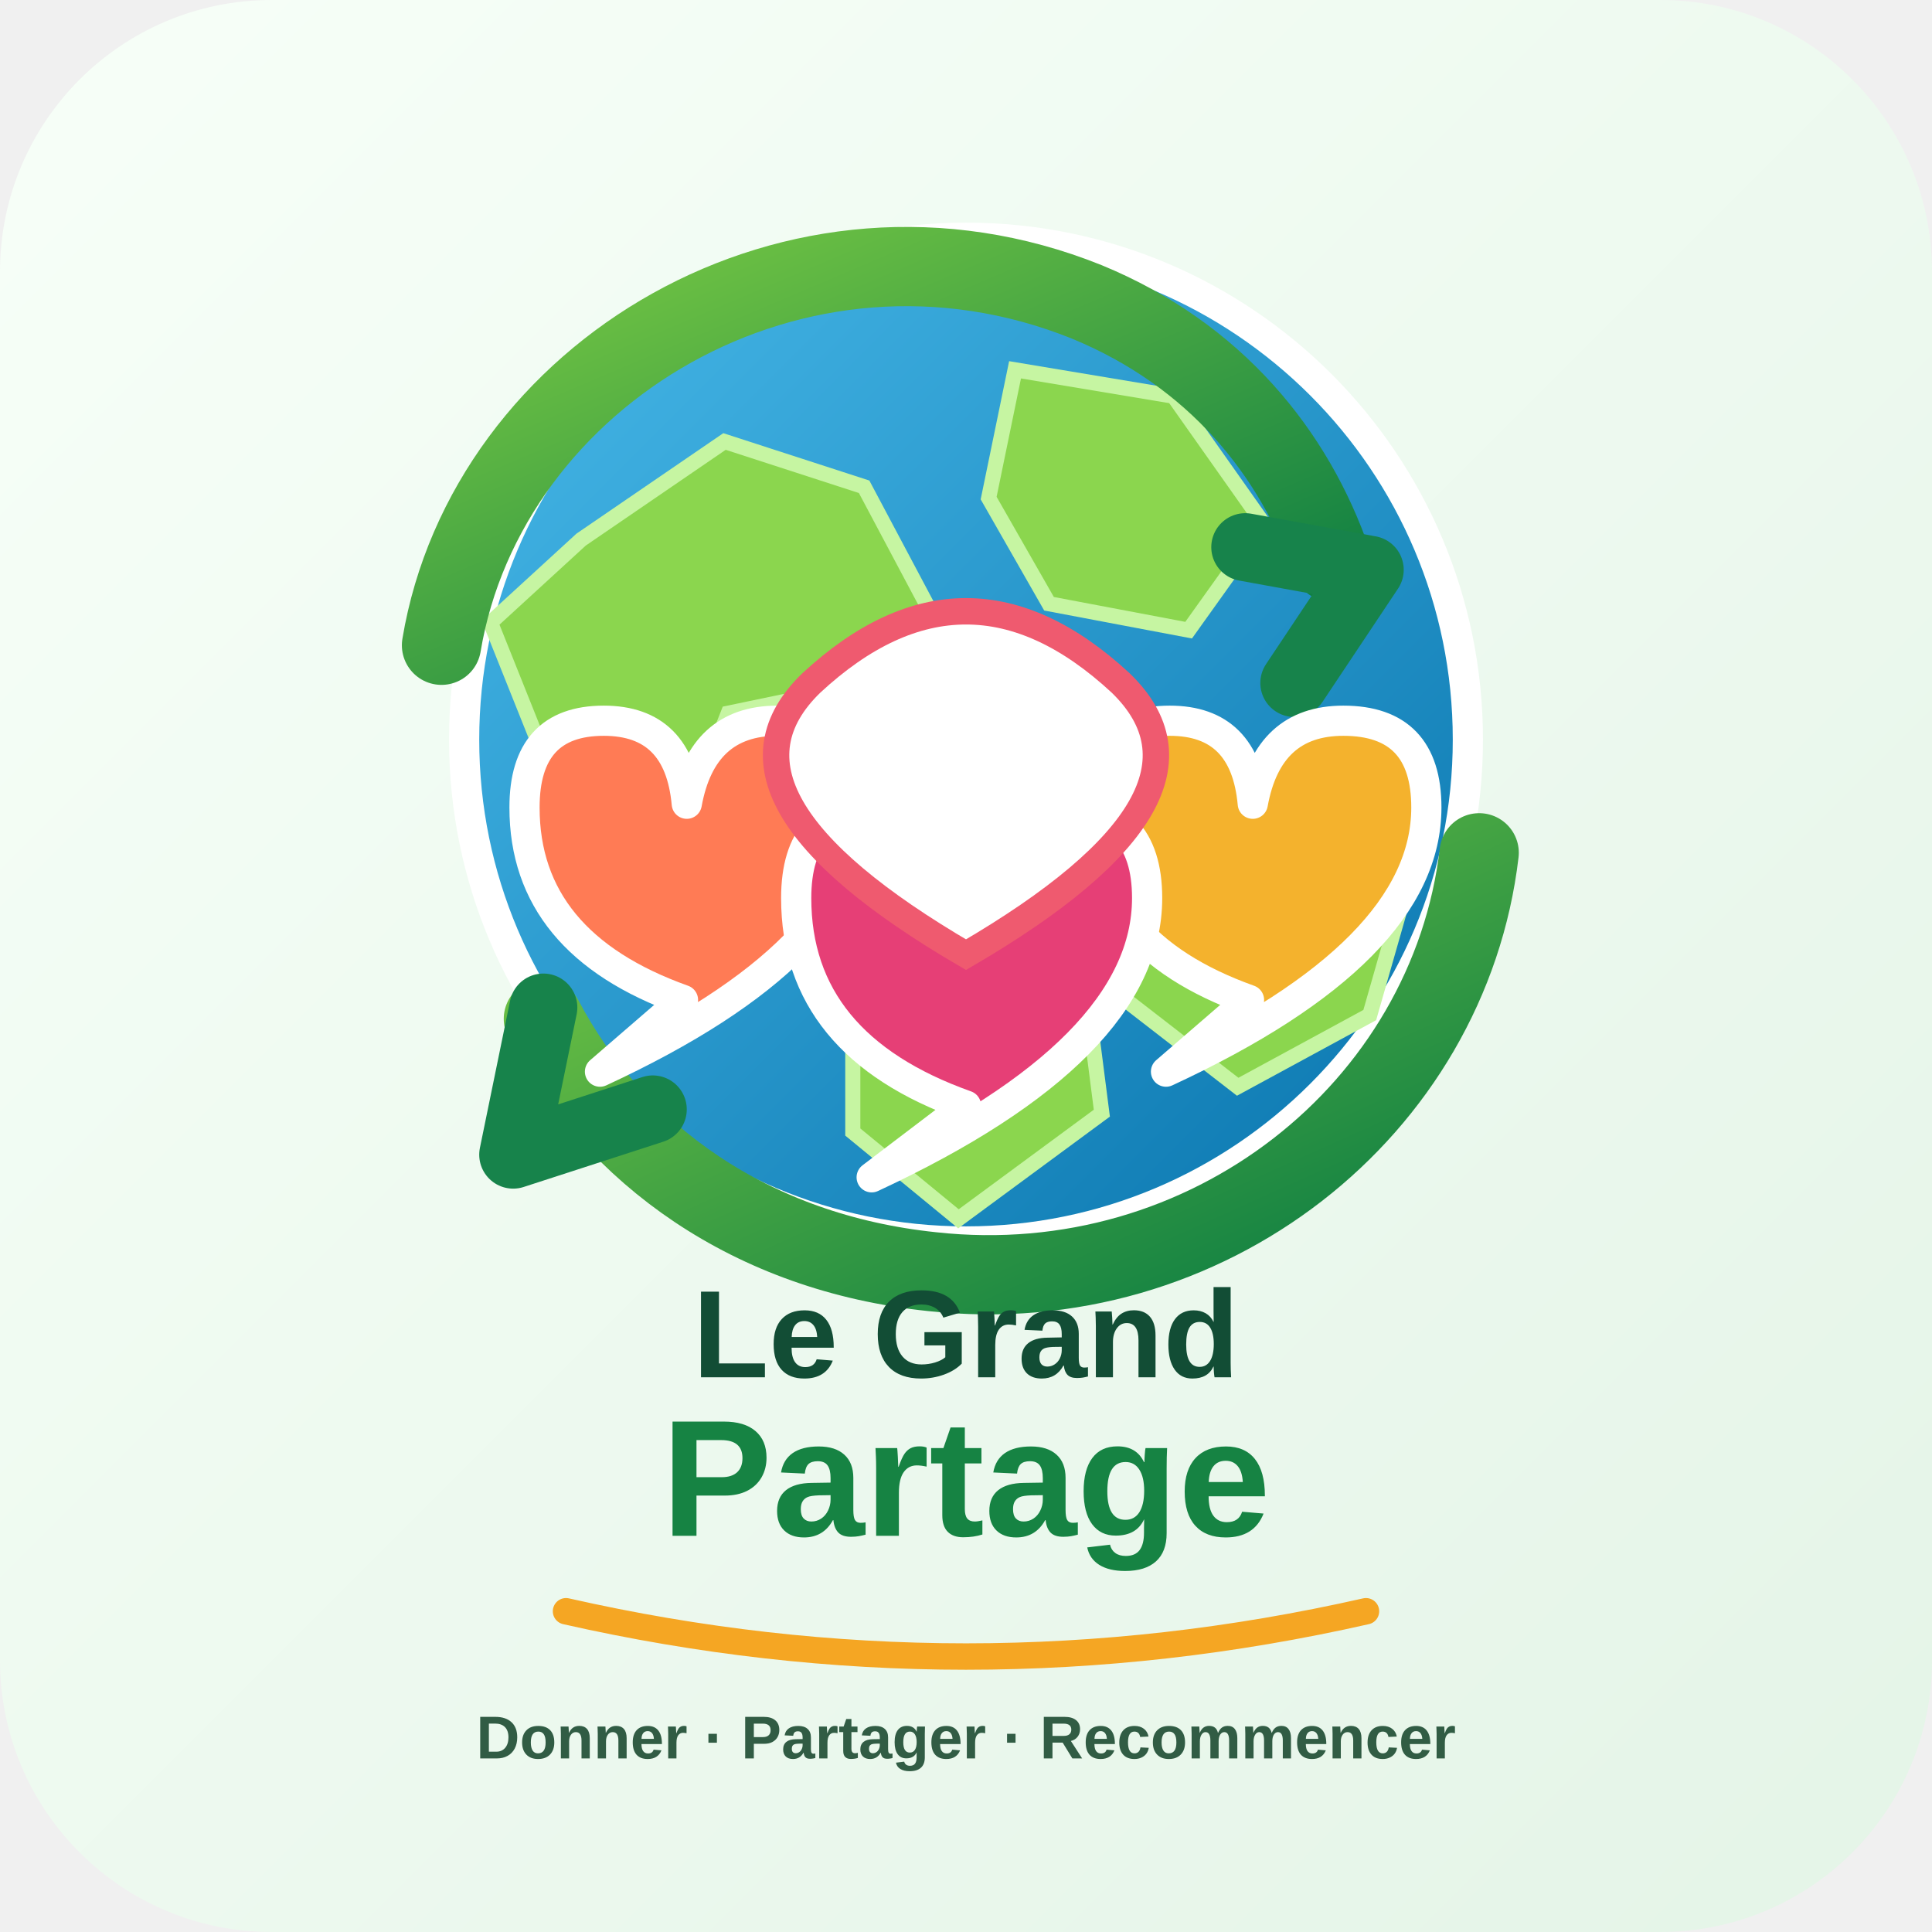
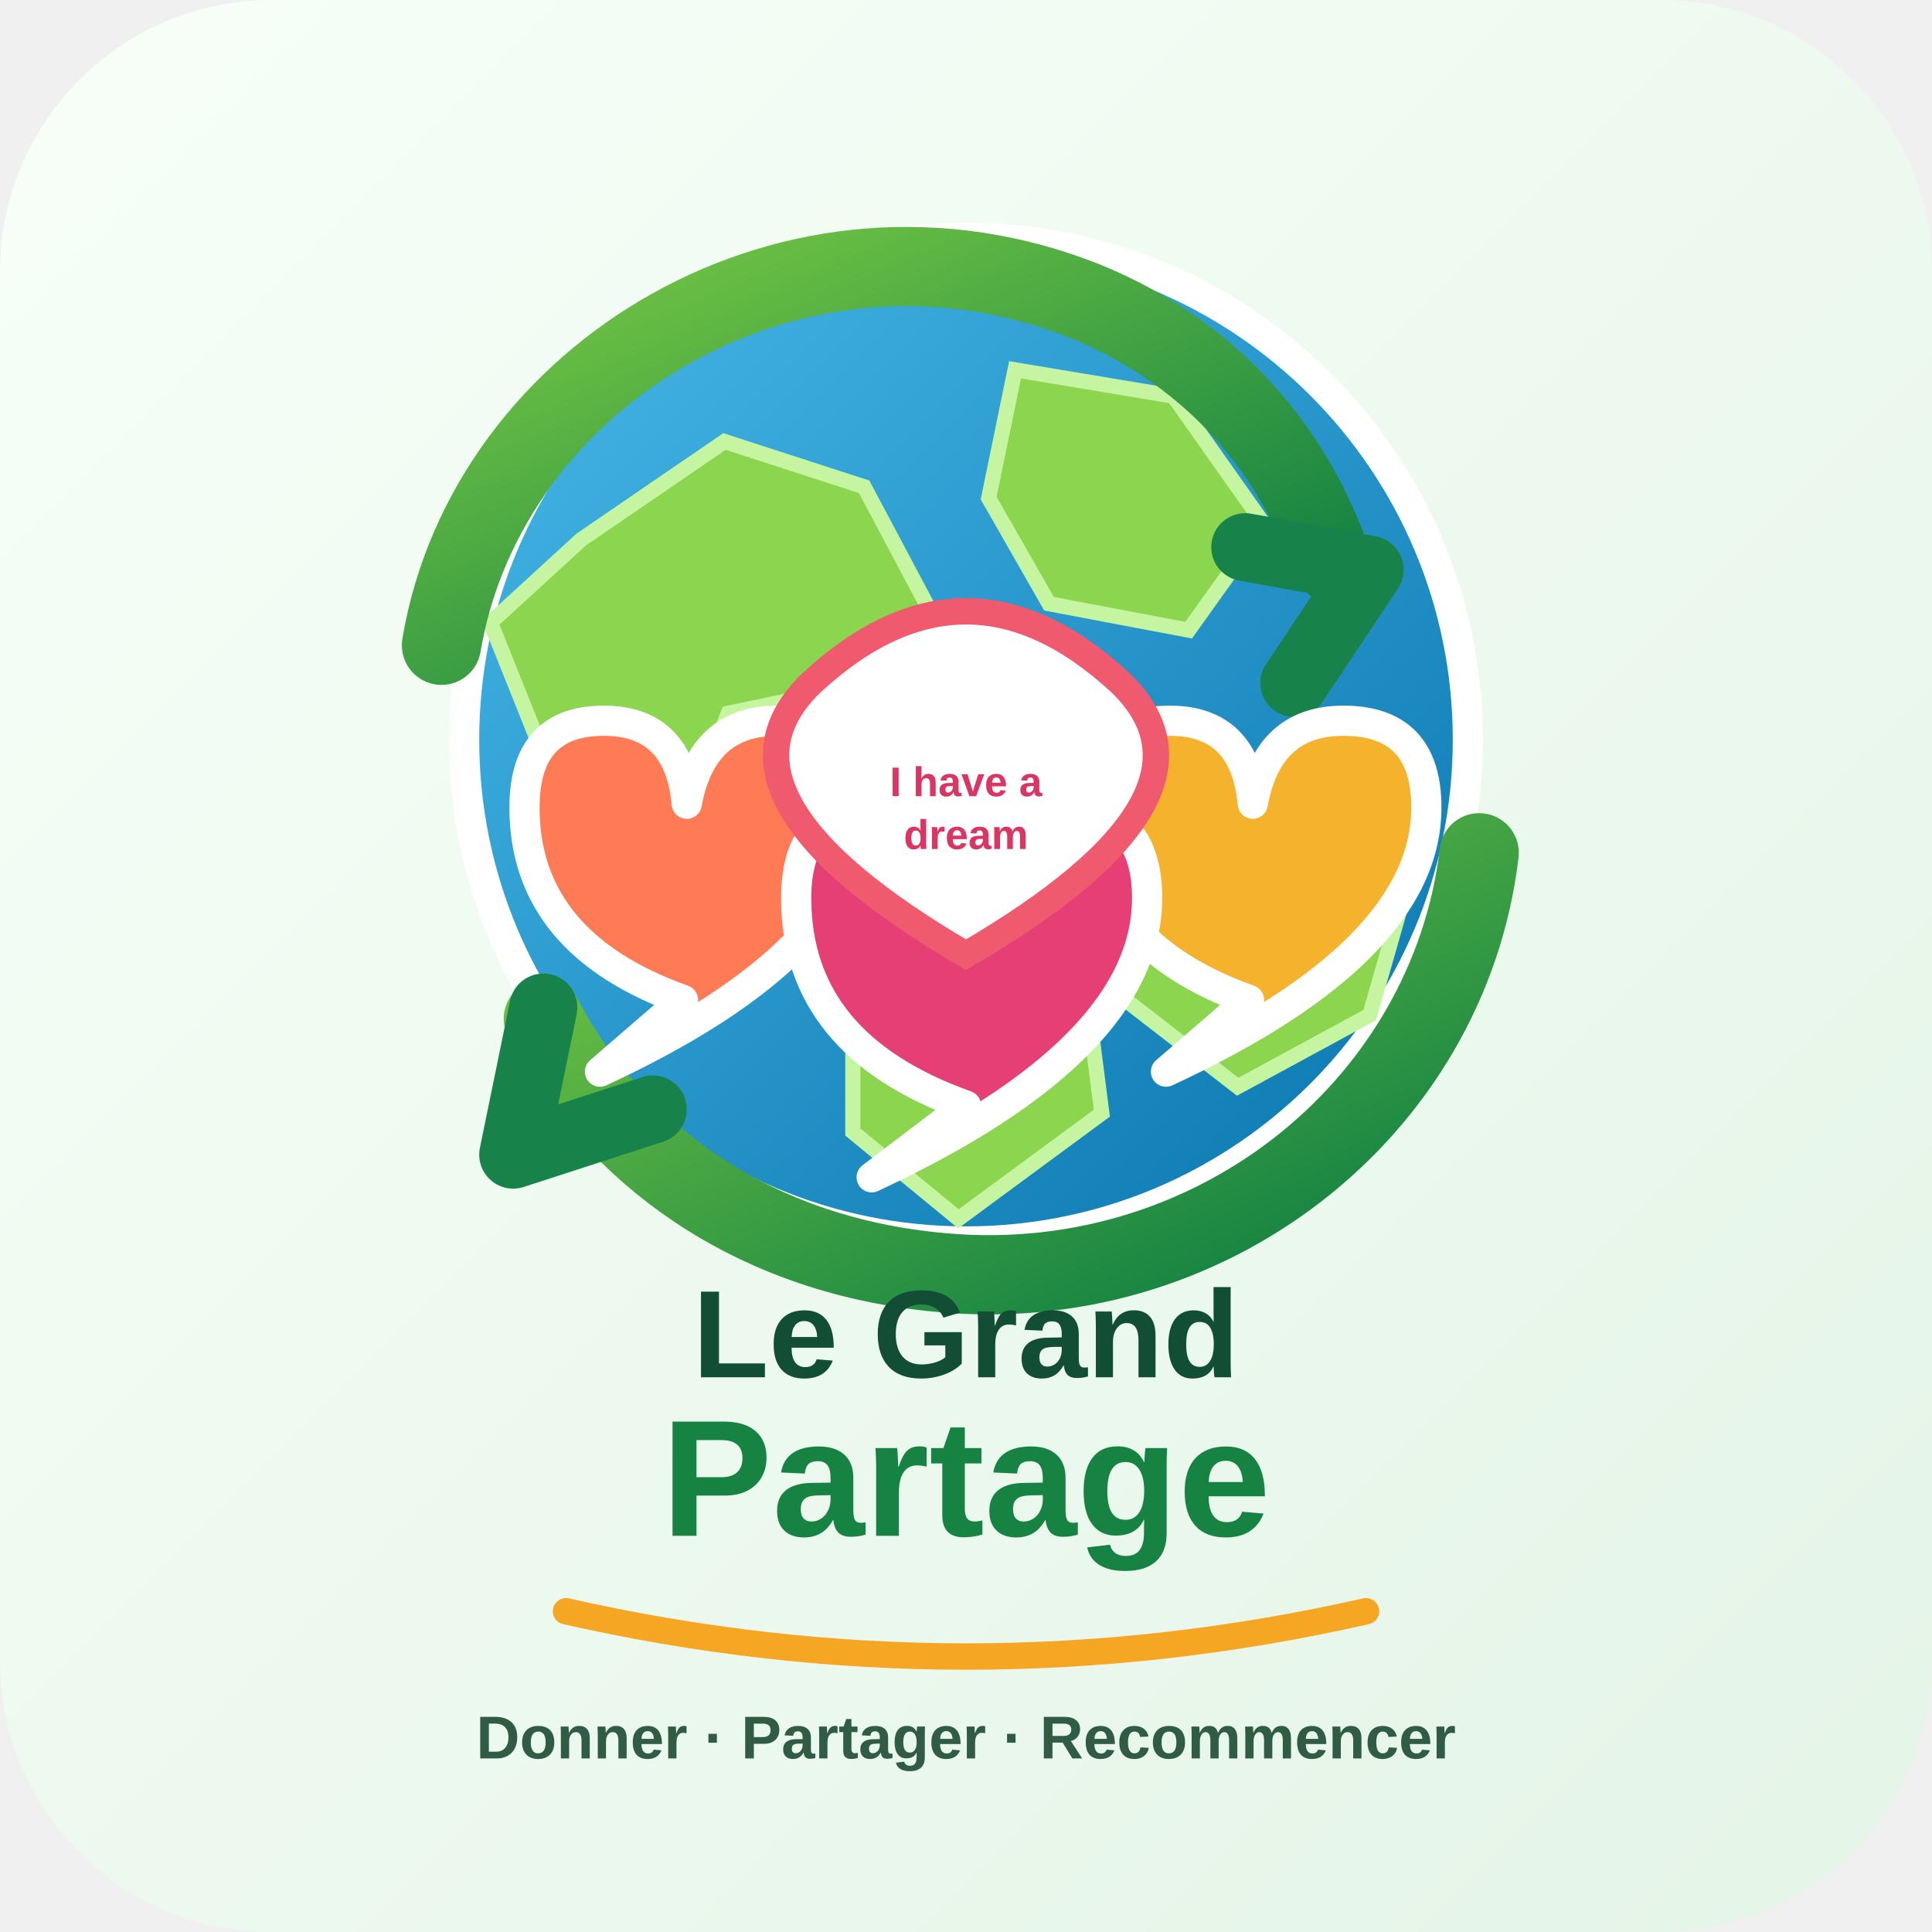
<svg xmlns="http://www.w3.org/2000/svg" viewBox="0 0 512 512" role="img" aria-label="Le Grand Partage — Donner, Partager, Recommencer">
  <defs>
    <linearGradient id="bg" x1="0" y1="0" x2="1" y2="1">
      <stop stop-color="#f7fff8" />
      <stop offset="1" stop-color="#e4f4e7" />
    </linearGradient>
    <linearGradient id="earth" x1="0" y1="0" x2="1" y2="1">
      <stop stop-color="#48b9e9" />
      <stop offset="1" stop-color="#0874ad" />
    </linearGradient>
    <linearGradient id="green" x1="0" y1="0" x2="1" y2="1">
      <stop stop-color="#79c943" />
      <stop offset="1" stop-color="#087a43" />
    </linearGradient>
  </defs>
  <rect width="512" height="512" rx="72" fill="url(#bg)" />
  <circle cx="256" cy="196" r="133" fill="url(#earth)" stroke="#fff" stroke-width="8" />
  <path d="M154 143l38-26 37 12 17 32-29 23-24 5-13 33-36-22-14-35zM269 98l42 7 24 34-20 28-37-7-16-28zM291 220l45-17 39 24-12 42-35 19-31-24zM226 255l34-18 27 19 5 39-38 28-28-23z" fill="#8bd64e" stroke="#c6f5a2" stroke-width="4" />
  <path d="M117 171c12-72 94-122 171-91 34 14 55 40 65 69" fill="none" stroke="url(#green)" stroke-width="21" stroke-linecap="round" />
  <path d="M330 145l33 6-20 30" fill="none" stroke="#17834b" stroke-width="18" stroke-linecap="round" stroke-linejoin="round" />
  <path d="M392 226c-8 68-72 119-145 111-48-5-84-31-103-67" fill="none" stroke="url(#green)" stroke-width="21" stroke-linecap="round" />
  <path d="M144 267l-8 39 37-12" fill="none" stroke="#17834b" stroke-width="18" stroke-linecap="round" stroke-linejoin="round" />
  <g stroke="#fff" stroke-width="8" stroke-linecap="round" stroke-linejoin="round">
    <path d="M181 265q-42-15-42-51 0-23 21-23 20 0 22 22 4-22 24-22 22 0 22 23 0 38-69 70z" fill="#ff7b55" />
    <path d="M331 265q-42-15-42-51 0-23 21-23 20 0 22 22 4-22 24-22 22 0 22 23 0 38-69 70z" fill="#f4b22d" />
    <path d="M256 293q-45-16-45-55 0-24 22-24 21 0 23 23 4-23 25-23 23 0 23 24 0 40-73 74z" fill="#e63f76" />
  </g>
  <path d="M215 181q41-38 82 0 31 30-41 72-72-42-41-72z" fill="#fff" stroke="#ef5a6f" stroke-width="7" />
+   <text x="256" y="211" text-anchor="middle" font-family="Arial,sans-serif" font-size="11" font-weight="800" fill="#d93664">I have a</text>
+   <text x="256" y="225" text-anchor="middle" font-family="Arial,sans-serif" font-size="11" font-weight="800" fill="#d93664">dream</text>
  <text x="256" y="365" text-anchor="middle" font-family="Arial,sans-serif" font-size="33" font-weight="800" fill="#124d35">Le Grand</text>
  <text x="256" y="407" text-anchor="middle" font-family="Arial,sans-serif" font-size="44" font-weight="900" fill="#168343">Partage</text>
  <path d="M150 427q106 24 212 0" fill="none" stroke="#f5a623" stroke-width="7" stroke-linecap="round" />
  <text x="256" y="466" text-anchor="middle" font-family="Arial,sans-serif" font-size="16" font-weight="700" fill="#315c44">Donner · Partager · Recommencer</text>
</svg>
